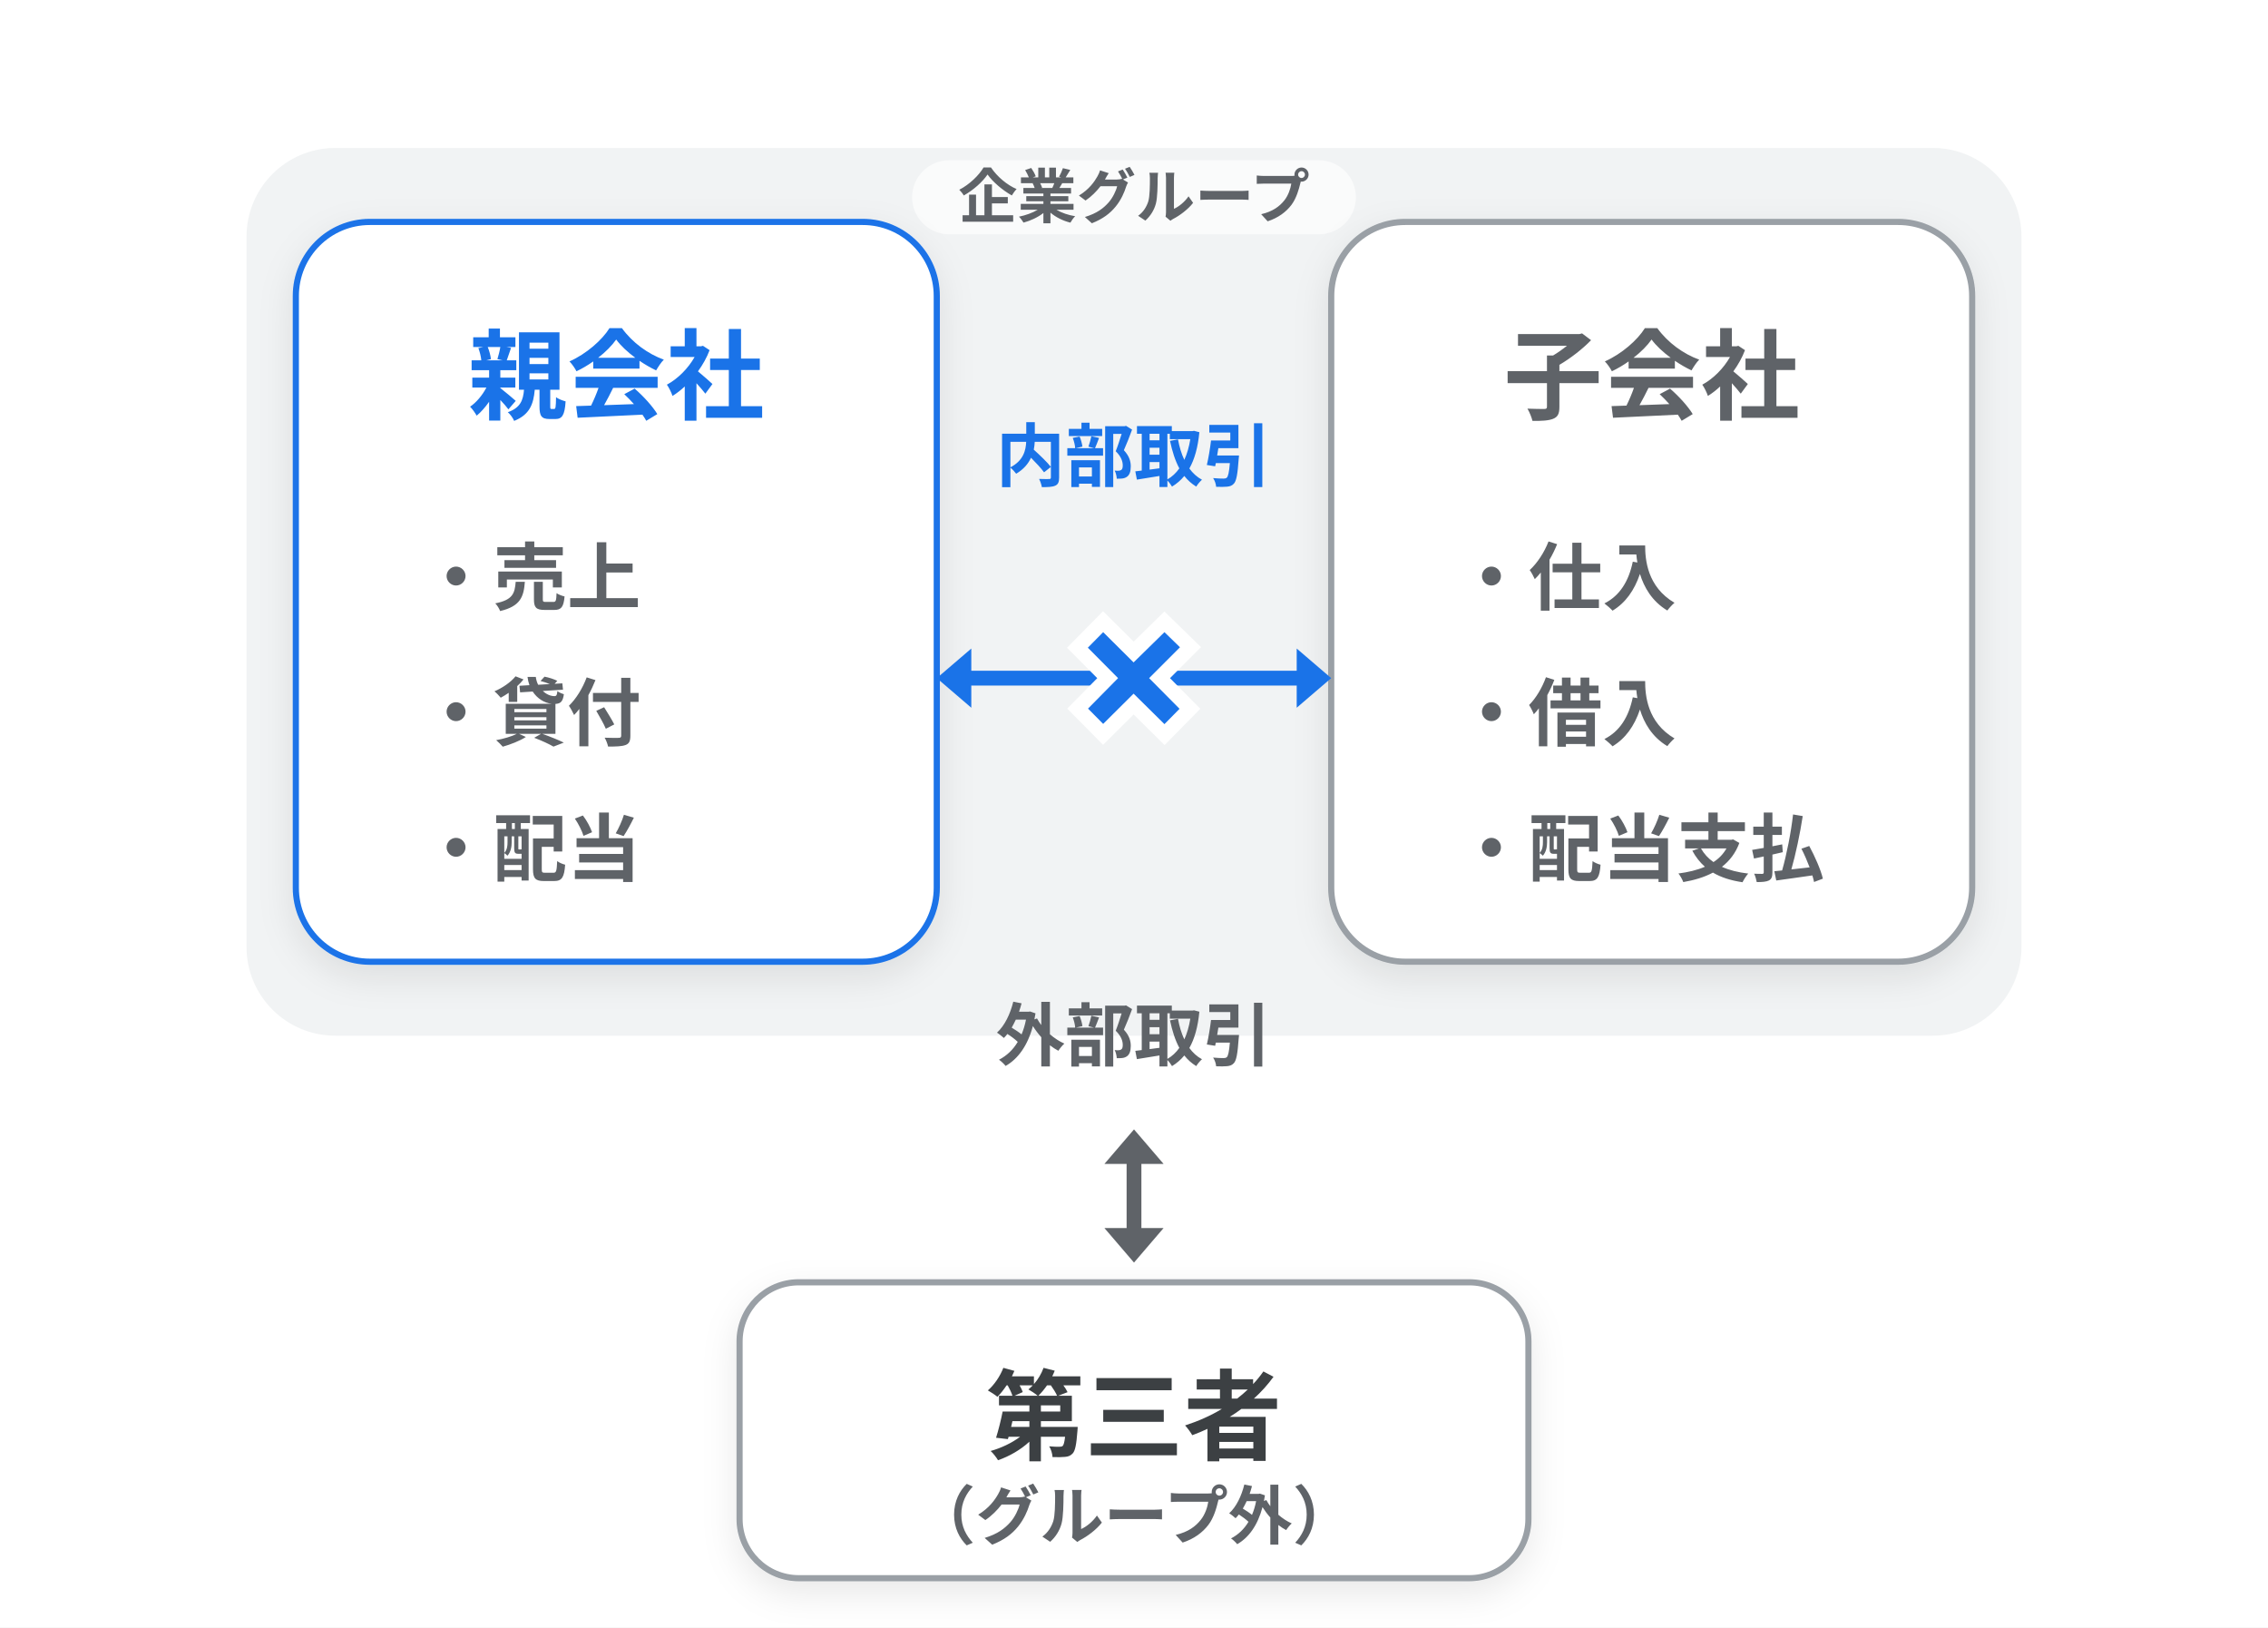
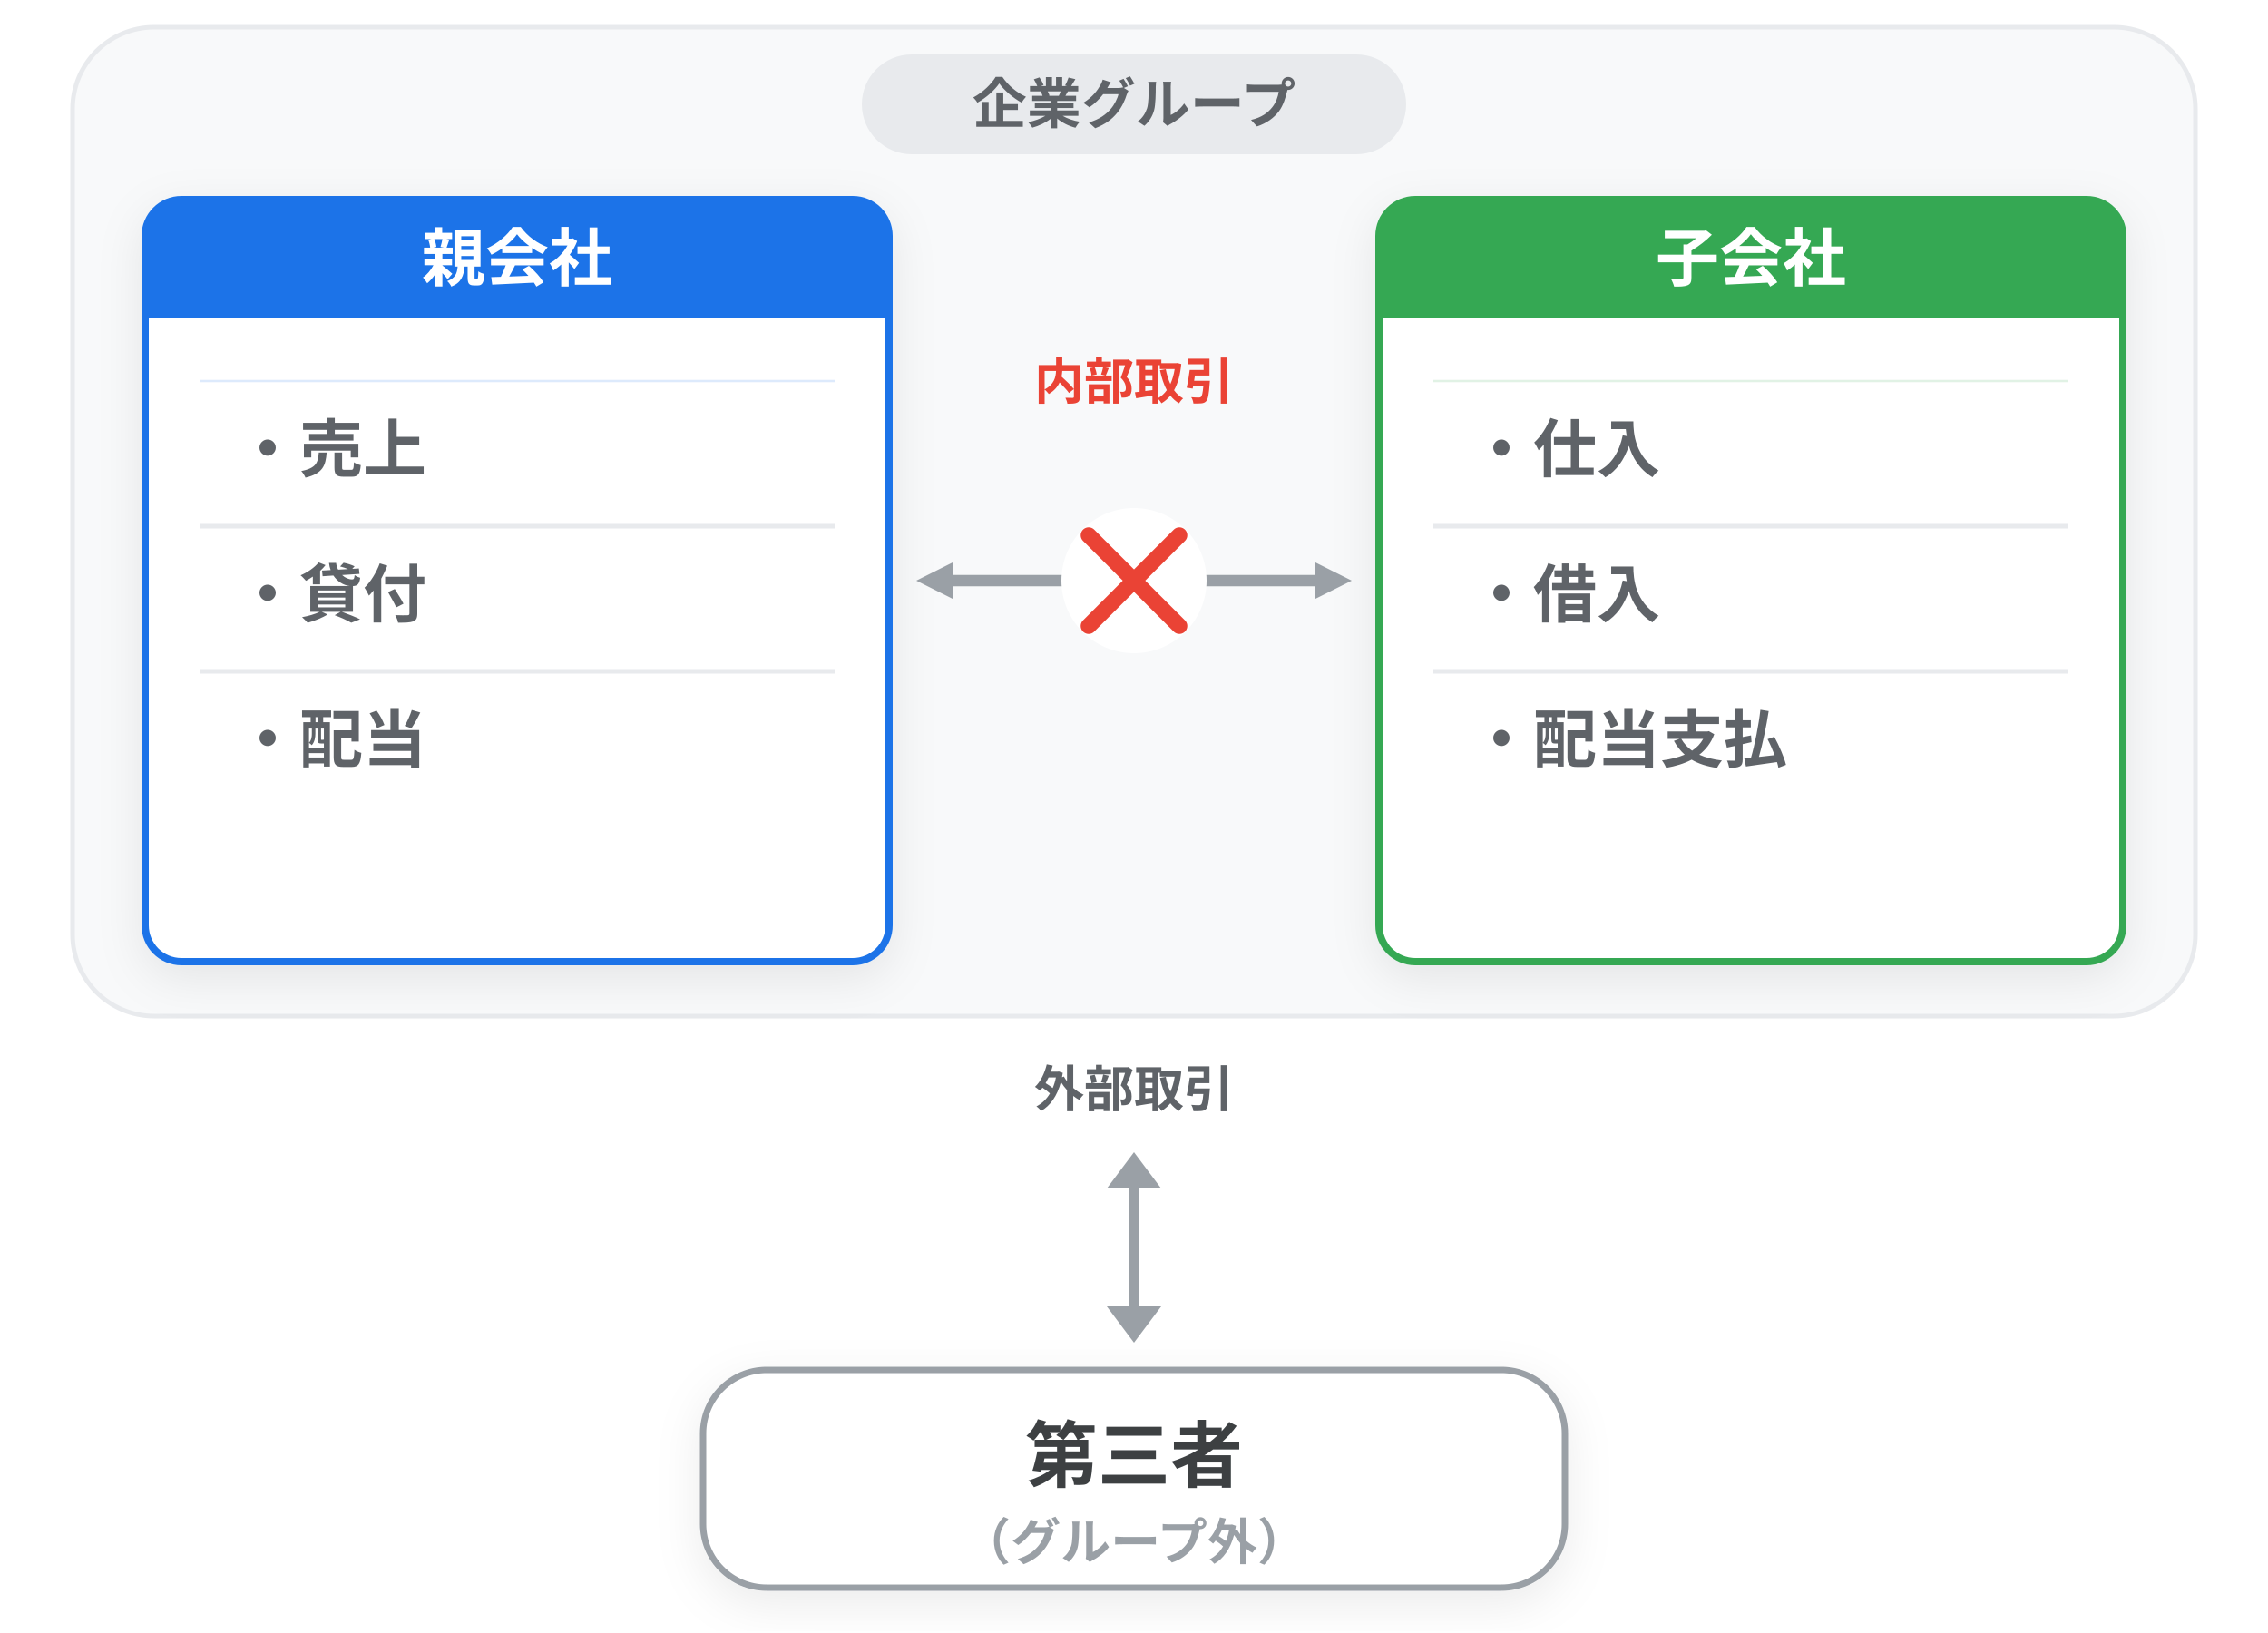
- <svg xmlns="http://www.w3.org/2000/svg" width="920" height="660" viewBox="0 0 920 660">
+ <svg xmlns="http://www.w3.org/2000/svg" width="500" height="360" viewBox="0 0 500 360">
  <defs>
    <style>
      .t { font-family: "Noto Sans JP", "Hiragino Sans", "Yu Gothic", "Meiryo", sans-serif; }
-       .box-parent { fill: #ffffff; stroke: #1a73e8; stroke-width: 2.5; }
-       .box-child { fill: #ffffff; stroke: #9aa0a6; stroke-width: 2.5; }
-       .box-third { fill: #ffffff; stroke: #9aa0a6; stroke-width: 2.5; }
-       .group-frame { fill: #f1f3f4; }
-       .pill { fill: rgba(255,255,255,0.65); }
-       .title { font-weight: 900; font-size: 40px; fill: #3c4043; }
-       .title-parent { fill: #1a73e8; }
-       .title-child { fill: #5f6368; }
-       .item { font-weight: 700; font-size: 30px; fill: #5f6368; }
-       .label { font-weight: 800; font-size: 28px; fill: #5f6368; }
-       .label-internal { fill: #1a73e8; }
-       .group-label { font-weight: 800; font-size: 24px; fill: #5f6368; }
-       .thirdTitle { font-weight: 900; font-size: 40px; fill: #3c4043; }
-       .thirdSub { font-weight: 900; font-size: 26px; fill: #5f6368; }
-       .arrowStrokeInternal { stroke: #1a73e8; stroke-width: 6; stroke-linecap: round; }
-       .arrowHeadInternal { fill: #1a73e8; }
-       .arrowStrokeExternal { stroke: #5f6368; stroke-width: 6; stroke-linecap: round; }
-       .arrowHeadExternal { fill: #5f6368; }
-       .xMark { font-weight: 900; font-size: 84px; fill: #1a73e8; paint-order: stroke; stroke: #ffffff; stroke-width: 12; }
    </style>
-     <filter id="softShadow" x="-20%" y="-20%" width="140%" height="140%">
-       <feDropShadow dx="0" dy="5" stdDeviation="7" flood-color="#202124" flood-opacity="0.09" />
+     <filter id="s" x="-20%" y="-20%" width="140%" height="140%">
+       <feDropShadow dx="0" dy="3" stdDeviation="5" flood-color="#202124" flood-opacity="0.08" />
    </filter>
  </defs>
-   <rect x="0" y="0" width="920" height="660" fill="#ffffff" />
-   <rect class="group-frame" x="100" y="60" width="720" height="360" rx="36" stroke="none" />
-   <rect class="pill" x="370" y="65" width="180" height="30" rx="15" stroke="none" />
-   <text class="t group-label" x="460" y="80" text-anchor="middle" dominant-baseline="middle">企業グループ</text>
-   <rect class="box-parent" x="120" y="90" width="260" height="300" rx="30" filter="url(#softShadow)" />
-   <text class="t title title-parent" x="250" y="153" text-anchor="middle" dominant-baseline="middle">親会社</text>
-   <text class="t item" x="170" y="245">・売上</text>
-   <text class="t item" x="170" y="300">・貸付</text>
-   <text class="t item" x="170" y="355">・配当</text>
-   <rect class="box-child" x="540" y="90" width="260" height="300" rx="30" filter="url(#softShadow)" />
-   <text class="t title title-child" x="670" y="153" text-anchor="middle" dominant-baseline="middle">子会社</text>
-   <text class="t item" x="590" y="245">・仕入</text>
-   <text class="t item" x="590" y="300">・借入</text>
-   <text class="t item" x="590" y="355">・配当支払</text>
-   <text class="t label label-internal" x="460" y="195" text-anchor="middle">内部取引</text>
-   <polygon class="arrowHeadInternal" points="380,275 394,263 394,287" />
-   <line class="arrowStrokeInternal" x1="394" y1="275" x2="526" y2="275" />
-   <polygon class="arrowHeadInternal" points="540,275 526,263 526,287" />
-   <text class="t xMark" x="460" y="275" text-anchor="middle" dominant-baseline="middle">×</text>
-   <text class="t label" x="460" y="430" text-anchor="middle">外部取引</text>
-   <polygon class="arrowHeadExternal" points="460,458 448,472 472,472" />
-   <line class="arrowStrokeExternal" x1="460" y1="472" x2="460" y2="498" />
-   <polygon class="arrowHeadExternal" points="460,512 448,498 472,498" />
-   <rect class="box-third" x="300" y="520" width="320" height="120" rx="24" filter="url(#softShadow)" />
-   <text class="t thirdTitle" x="460" y="575" text-anchor="middle" dominant-baseline="middle">第三者</text>
-   <text class="t thirdSub" x="460" y="615" text-anchor="middle" dominant-baseline="middle">（グループ外）</text>
+   <rect width="500" height="360" fill="#ffffff" />
+   <rect x="16" y="6" width="468" height="218" rx="18" fill="#f8f9fa" stroke="#e8eaed" stroke-width="1" />
+   <rect x="190" y="12" width="120" height="22" rx="11" fill="#e8eaed" />
+   <text class="t" x="250" y="23" text-anchor="middle" dominant-baseline="middle" font-size="12" font-weight="800" fill="#5f6368">企業グループ</text>
+   <g transform="translate(32, 44)" filter="url(#s)">
+     <rect width="164" height="168" rx="8" fill="#fff" stroke="#1a73e8" stroke-width="1.6" />
+     <rect width="164" height="26" rx="8" fill="#1a73e8" />
+     <rect y="16" width="164" height="10" fill="#1a73e8" />
+     <text class="t" x="82" y="13" text-anchor="middle" dominant-baseline="middle" font-size="14" font-weight="800" fill="#fff">親会社</text>
+     <line x1="12" y1="40" x2="152" y2="40" stroke="#1a73e8" stroke-width="0.5" opacity="0.15" />
+     <text class="t" x="20" y="60" font-size="14" font-weight="700" fill="#5f6368">・売上</text>
+     <line x1="12" y1="72" x2="152" y2="72" stroke="#e8eaed" stroke-width="1" />
+     <text class="t" x="20" y="92" font-size="14" font-weight="700" fill="#5f6368">・貸付</text>
+     <line x1="12" y1="104" x2="152" y2="104" stroke="#e8eaed" stroke-width="1" />
+     <text class="t" x="20" y="124" font-size="14" font-weight="700" fill="#5f6368">・配当</text>
+   </g>
+   <g transform="translate(304, 44)" filter="url(#s)">
+     <rect width="164" height="168" rx="8" fill="#fff" stroke="#34a853" stroke-width="1.6" />
+     <rect width="164" height="26" rx="8" fill="#34a853" />
+     <rect y="16" width="164" height="10" fill="#34a853" />
+     <text class="t" x="82" y="13" text-anchor="middle" dominant-baseline="middle" font-size="14" font-weight="800" fill="#fff">子会社</text>
+     <line x1="12" y1="40" x2="152" y2="40" stroke="#34a853" stroke-width="0.5" opacity="0.15" />
+     <text class="t" x="20" y="60" font-size="14" font-weight="700" fill="#5f6368">・仕入</text>
+     <line x1="12" y1="72" x2="152" y2="72" stroke="#e8eaed" stroke-width="1" />
+     <text class="t" x="20" y="92" font-size="14" font-weight="700" fill="#5f6368">・借入</text>
+     <line x1="12" y1="104" x2="152" y2="104" stroke="#e8eaed" stroke-width="1" />
+     <text class="t" x="20" y="124" font-size="14" font-weight="700" fill="#5f6368">・配当支払</text>
+   </g>
+   <text class="t" x="250" y="88" text-anchor="middle" font-size="11" font-weight="800" fill="#ea4335">内部取引</text>
+   <polygon points="202,128 210,124 210,132" fill="#9aa0a6" />
+   <line x1="210" y1="128" x2="290" y2="128" stroke="#9aa0a6" stroke-width="2.5" stroke-linecap="round" />
+   <polygon points="298,128 290,124 290,132" fill="#9aa0a6" />
+   <circle cx="250" cy="128" r="16" fill="#fff" />
+   <line x1="240" y1="118" x2="260" y2="138" stroke="#ea4335" stroke-width="3.5" stroke-linecap="round" />
+   <line x1="260" y1="118" x2="240" y2="138" stroke="#ea4335" stroke-width="3.5" stroke-linecap="round" />
+   <text class="t" x="250" y="244" text-anchor="middle" font-size="11" font-weight="800" fill="#5f6368">外部取引</text>
+   <polygon points="250,254 244,262 256,262" fill="#9aa0a6" />
+   <line x1="250" y1="262" x2="250" y2="288" stroke="#9aa0a6" stroke-width="2" />
+   <polygon points="250,296 244,288 256,288" fill="#9aa0a6" />
+   <g transform="translate(155, 302)" filter="url(#s)">
+     <rect width="190" height="48" rx="14" fill="#fff" stroke="#9aa0a6" stroke-width="1.4" />
+     <text class="t" x="95" y="19" text-anchor="middle" dominant-baseline="middle" font-size="16" font-weight="900" fill="#3c4043">第三者</text>
+     <text class="t" x="95" y="38" text-anchor="middle" dominant-baseline="middle" font-size="11" font-weight="700" fill="#9aa0a6">（グループ外）</text>
+   </g>
</svg>
